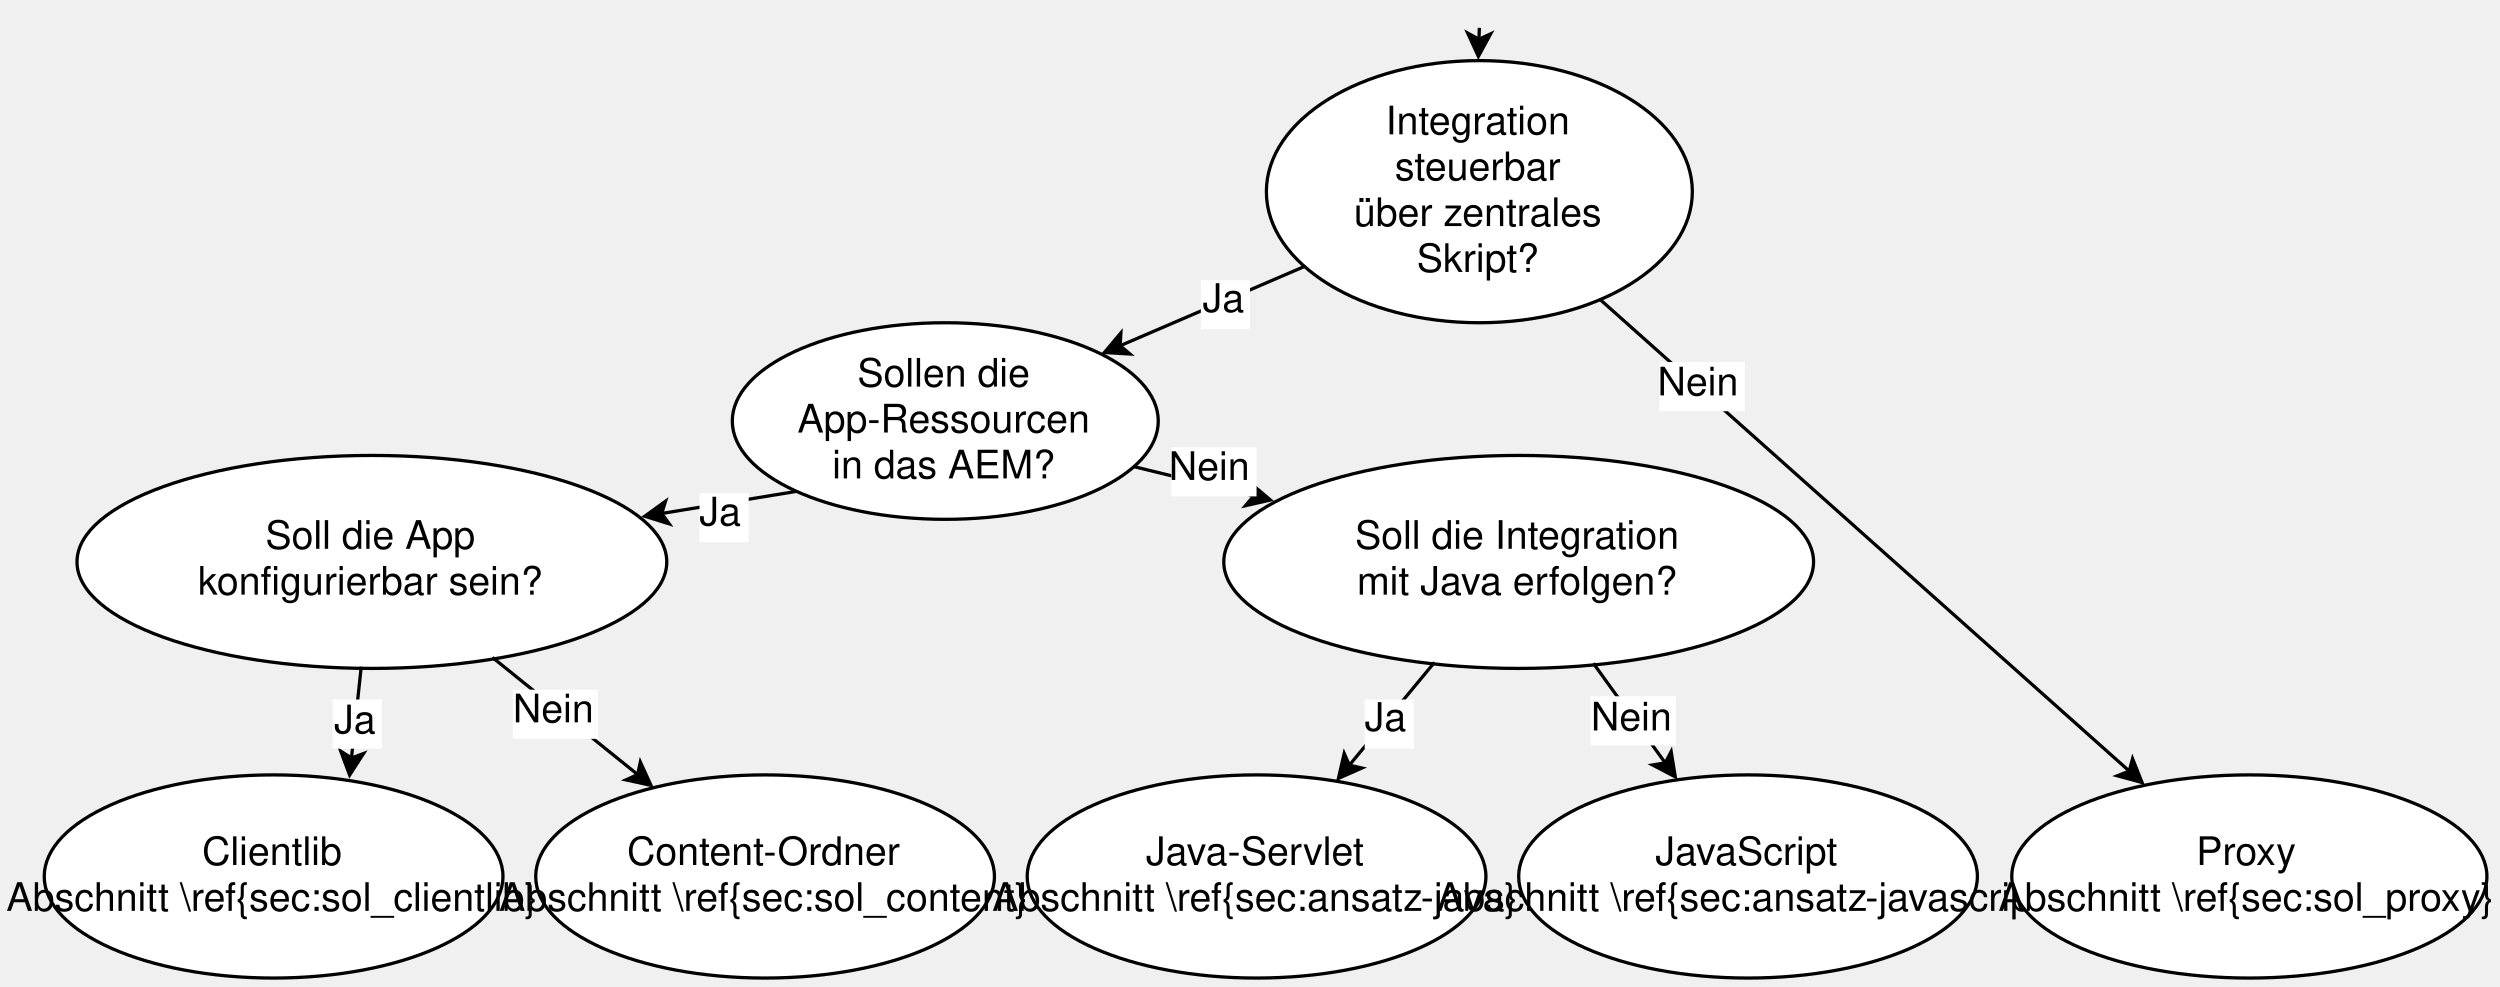
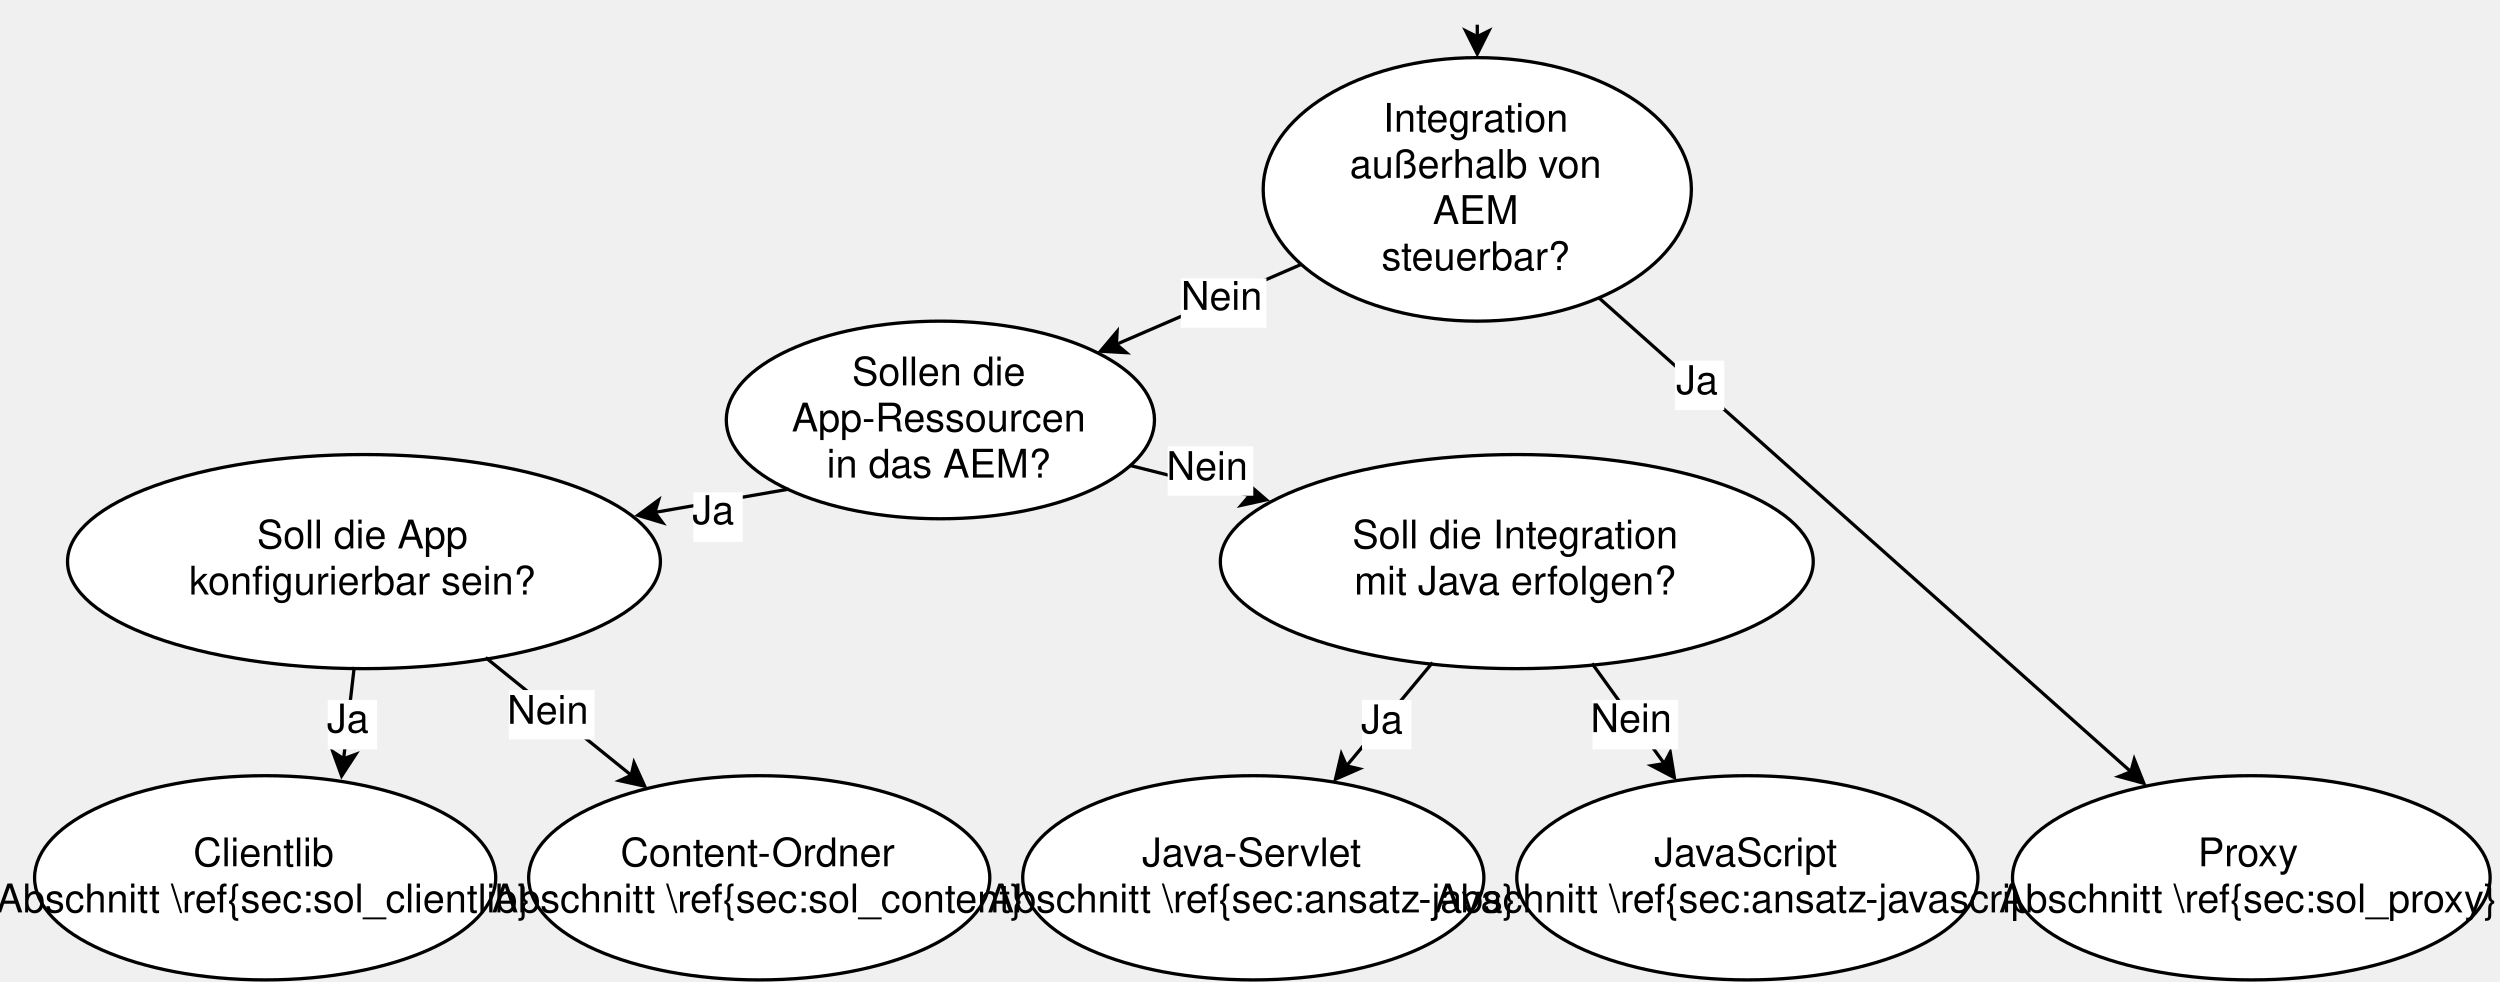
- <svg xmlns="http://www.w3.org/2000/svg" width="763px" height="301px" version="1.1" content="&lt;mxfile userAgent=&quot;Mozilla/5.0 (Windows NT 10.0; Win64; x64) AppleWebKit/537.36 (KHTML, like Gecko) Chrome/55.0.288.87 Safari/537.36&quot; version=&quot;6.0.2.7&quot; editor=&quot;www.draw.io&quot; type=&quot;google&quot;&gt;&lt;diagram name=&quot;Page-1&quot;&gt;7Vpbc6M2GP01PNojdEHwaDvZ7u7Mtjv1Q7tPOzLINg1GHoETJ7++AoQNCLyODXEmbWaSwIeuR9/R+XSx0Gyz/02y7fqbCHhkQRDsLXRnQeg6rvqbGZ4LA4FeYVjJMChM9tEwD1+4NgJt3YUBT2oJUyGiNNzWjb6IY+6nNRuTUjzVky1FVK91y1bcMMx9FpnWv8IgXetuQedo/8zD1bqs2XZ0/zasTKx7kqxZIJ4qJnRvoZkUIi2eNvsZjzLsSlyKfJ86vh4aJnmcnpMBFhkeWbTTfZuLKOJxNjght7IeIYU6mk6229GfPEnETvrZ58OHME/LEvV3cv/NQp90x9LnEi1VoxoY9TLVlXGZ8n1ng+0DDMp9uNjwVD6rJDoDJDqLdh0b0eL96TgQNtLoriuD4Ggb02O/OhR9hEc9aITa0UKtaJVYAYWRNYPWBFTgeRDxMlztZMjlgskMGK4QGxqlJki0BSS3DSRyPUj4NEhf4pSvJEtDUfWiTZiqb1/ZI1P/uFSMXPHhYcLghjgRA6dZFKqGR+GiAkzhUJNF4q/jMM1AsshM8qVFpwn3LTRJRPTTP2SkdwMjVgcMUmIChtsAg9cD5piACeVMcTr6QwYxl9XZ6hd4FfkGR8v2bggXNeDK6DWac/kY8fQ8sFicsPRl9E/Gy6HBQrf0LbcVrLkvw+3roUqKbINz8Zbe5RmAmZ2Ng0kWbKk3P2JJEiqYput0o4q8s9Uj34fp3+oZ6Ocf2l4UxAMjBmsAoyrLo5FaJJMyueJpRa5N+CrwkBZ0SpvkkVKpx3oj2iDTNXwXYZxWuN/QFoRpvYii8TpXNURrFtQQc+g1Ciq6bBSUj+Ch22cNqm1q0ldmjKvyWAXVVPIkfGGL3JoN4TZrQN4kMrXInbKwKFzF2eircVPTM5pm7h6qMHqiP2zCIMjyTyO24NGU+Q8rKXZxMBORkHllaJn/nCKMDvJ1S6xDaF31F+8kkUZgjCjyaiiP7F68YOTWSm2EDWK5TPjVgwYupGJvPMMn0T2UUgZZ5ervTB6eDza2O2p6LeWMJnuNGbNHyplRze/ZCuEDkM4GVqtfXEkpWOfpIJSyr1e3y9jVIVkl+A0HR465XumHShCA9pperV4Ij4FHPAIIxtmKqz58kDpjmxKPEupCl2I0GM/awuEPwbKOIPFSljX0r19ewZvyqq5azmmqNSQAtWwN9EM1JS5jRQ2CbOpBAklzGUTAmAIXuI5rI0pggyFn89ChY+xBTzGZEAc1WWiPEcIYYcclCKHhAkxz2fBh1A4OonYjpy53eAhamvuab0RLbNKSnqYlatDSHUwBsTcmhCpGQECxUqb6QPRES0jxGAJMbcfDDrBBfRGS8RK4yFO/0MlSNIKd/ogJzUXEB5HHjojqXcqjuXV+Ox66p3nYUCnkDcVDTKvy2IyA6zR0lIJdxkOMK/JIPLecElsF0illbAAemiuPDyOQHdsE1wpk3SEGISYBgYd85WMLjxHks1HLMH2XYv98/hHENk8+9Baxc9aeOjF52scWsYmaGWe0nwYmKd/p89LKQRiyprNFdswDXlT3JYt4Uvk+f8g33Qc/Miwn6XJH78zjZ7eH42cT0B4E43ADAXTPAbGIeT4sUjzwysQA8p/Dl/IuRFbsUsSpvrihIuNLdanThapK1RF4v802f1c8+loBchvlDLcGMzF9x1sj7W50oQJ18OfUuYDtloFNv+cCb6NS5nHOf3B66BDv/yeMy/3KPC1/R0HqwFMG+dWU4WCnvoq/csYYeI4wz5/e6xyRBX3P+YWBMSlff+haz58/Tk8NN70ygGndcS69MYC9xqah3dexino93k0tkh8v+KL7fwE=&lt;/diagram&gt;&lt;/mxfile&gt;">
+ <svg xmlns="http://www.w3.org/2000/svg" width="759px" height="298px" version="1.1" content="&lt;mxfile userAgent=&quot;Mozilla/5.0 (Windows NT 10.0; Win64; x64) AppleWebKit/537.36 (KHTML, like Gecko) Chrome/55.0.288.87 Safari/537.36&quot; version=&quot;6.0.2.15&quot; editor=&quot;www.draw.io&quot; type=&quot;google&quot;&gt;&lt;diagram name=&quot;Page-1&quot;&gt;7Vpbc6M2GP01PNojdEHwaDtJ253Zdqd5aPepI4Nsq8HII3Buv77CCBsQeB0b4ky2mUkCn64cfUfn08VBs/XzL4ptVl9lxGMHgujZQTcOhNh39d/c8FIYCASFYalEVJjcg+FevHJjLLNtRcTTWsZMyjgTm7oxlEnCw6xmY0rJp3q2hYzrrW7YkluG+5DFtvUvEWUrY3W94JDwKxfLlWnah16RsGZlZvMl6YpF8qliQrcOmikps+Jp/TzjcY5diUtR7q4jdd8xxZPslAKwKPDI4q35tnsZxzzJB0dwJ+830qij6WSzGf3J01RuVZgn7xPELi9L9d/J7VcH3ZkPy15KtHSLemD0y9Q0xlXGnzs77O5h0O7D5Zpn6kVnMQUgMUWM67iIFu9PlYFABt1VZQw8Y2Nm7Jf7qg/w6AeDUDtaqBWtEiugMXJm0JmACjwPMlmI5VYJruZM5cBwjdjQKDVBoi0g+W0gkctBwsdB+i3J+FKxTMiqF61FptO+sEem/3GlGbnkw8OEwRVxIhZOs1jojsdiXgGmcKjJPA1XichykBwyU3zh0GnKQwdNUhn/E+4L0puBEasDBimxAcNtgMHLAfNswKR2piQb/aGihKvqbPUDvIpyg6PlBleEi1pw5fQa3XP1GPPsNLBYkrLsdfRvzsuhwULX9C2/Faz7UInN26FKi2KDc/Ga3hVYgNkfm0STPNjSb2HM0lRomKarbK2rvHH1I38W2d/6GZjn78ZeVMQjKwZrAKMb20UjtUgmY2rJs4pc2/BV4CEt6JQ2xWOtUo/1TrRBZlr4JkWSVbjf0BaEab2KovOmVDVEa1bUEHMYNCoqPtmqaDeC+88+aVBdW5O+MGtctcdqqKaKp+KVzXfWfAg3eQd2XSJTh9xoC4vFMslHX4+bnp7RNHd3ocPoiUlYiyjKy09jNufxlIUPSyW3STSTsVS7xtBi93OMMCbINz1x9qF11V+Co0QagTGiKKihPHJ78YKRX6u1ETbIxSLlFw8aOJOKvfEMH0V3X0sZZHm+NU0d4+HpYGO3o6W3Us7qctCYMXuknB3V/J6vED4B6VzgtPrFhZSCdZ4OQin3cnU7j10dklWC33Bw5NnrlX6oBAFob+nN6oXwGAQkIIBgnK+46sMHqTd2KQkooT70KUaD8awtHP4ULOsIEs9lWUP/+uUVvCqv6qrlHadaQwJQy9ZAP1TT4jLW1CDIpQEkkDSXQQSMKfCB7/kuogQ2GHIyDz06xgEMNJMJ8VCThe4YIYwR9nyCEBouwLSXDZ9G7eAgajfy6nKHh6Clva/5TrTENi3pcVqiBi39wRQQB2NCqGYEBBRrZaoPRE+0hBSPIcDU9QLsARfUFyE5L4GPAv0LvTxHI9jpj5jQXkR8EnnsiKg+pDzaW+fX46F/nIcNlULBUDzEtCqPzQi4TkNPK9h5PMS4Io8k8MspsVUgvVLGBuChvfL4NALZsU1wqUDWHWIQYhIQBSjUPjYPGEEhG7UM0zcln19OP4LY7LIPvUXsnbSnTmye9rFFbKNmxxntp4Fs68yQE9xxtWLxPC9RS87PmQ9vaca3xeHq4MeF5QRd7uadePTs93D0bIPZg1jsbx+Abv4nMuE7lJV84JVJAex+9inlPYi82oVMMnNpQ0fF52pSp/tUVaoj6H6fLf6uWPSt4uM36hlu/WVjam+LfCC9aXekM/Wng0HHTgVcvwxr+j0VeB+Nsg9zfsIJokO6/58yzvertrPyn2PCID+aMDzs1VfwF84XA88Q9tnTR50h9KCol91lgTEpX7+bVk+fPY5PDFe9LoBp3XHOvS2Ag8aGodvXkYp+PdxLLbIfLvei2/8A&lt;/diagram&gt;&lt;/mxfile&gt;">
  <defs />
  <g transform="translate(0.5,0.5)">
-     <ellipse cx="288" cy="128" rx="65" ry="30" fill="#ffffff" stroke="#000000" pointer-events="none" />
+     <ellipse cx="285" cy="127" rx="65" ry="30" fill="#ffffff" stroke="#000000" pointer-events="none" />
    <g fill="#000000" font-family="Helvetica" text-anchor="middle" font-size="12px">
-       <text x="287.5" y="117.5">Sollen die</text>
-       <text x="287.5" y="131.5">App-Ressourcen</text>
-       <text x="287.5" y="145.5">in das AEM?</text>
+       <text x="284.5" y="116.5">Sollen die</text>
+       <text x="284.5" y="130.5">App-Ressourcen</text>
+       <text x="284.5" y="144.5">in das AEM?</text>
    </g>
-     <ellipse cx="113" cy="171" rx="90" ry="32.5" fill="#ffffff" stroke="#000000" pointer-events="none" />
+     <ellipse cx="110" cy="170" rx="90" ry="32.5" fill="#ffffff" stroke="#000000" pointer-events="none" />
    <g fill="#000000" font-family="Helvetica" text-anchor="middle" font-size="12px">
-       <text x="112.5" y="167">Soll die App </text>
-       <text x="112.5" y="181">konfigurierbar sein?</text>
+       <text x="109.5" y="166">Soll die App </text>
+       <text x="109.5" y="180">konfigurierbar sein?</text>
    </g>
-     <ellipse cx="463" cy="171" rx="90" ry="32.5" fill="#ffffff" stroke="#000000" pointer-events="none" />
+     <ellipse cx="460" cy="170" rx="90" ry="32.5" fill="#ffffff" stroke="#000000" pointer-events="none" />
    <g fill="#000000" font-family="Helvetica" text-anchor="middle" font-size="12px">
-       <text x="462.5" y="167">Soll die Integration</text>
-       <text x="462.5" y="181">mit Java erfolgen?</text>
+       <text x="459.5" y="166">Soll die Integration</text>
+       <text x="459.5" y="180">mit Java erfolgen?</text>
    </g>
-     <ellipse cx="83" cy="267" rx="70" ry="31" fill="#ffffff" stroke="#000000" pointer-events="none" />
+     <ellipse cx="80" cy="266" rx="70" ry="31" fill="#ffffff" stroke="#000000" pointer-events="none" />
    <g fill="#000000" font-family="Helvetica" text-anchor="middle" font-size="12px">
-       <text x="82.5" y="263.5">Clientlib</text>
-       <text x="82.5" y="277.5"> Abschnitt \ref{sec:sol_clientlib}</text>
+       <text x="79.5" y="262.5">Clientlib</text>
+       <text x="79.5" y="276.5"> Abschnitt \ref{sec:sol_clientlib}</text>
    </g>
-     <ellipse cx="233" cy="267" rx="70" ry="31" fill="#ffffff" stroke="#000000" pointer-events="none" />
+     <ellipse cx="230" cy="266" rx="70" ry="31" fill="#ffffff" stroke="#000000" pointer-events="none" />
    <g fill="#000000" font-family="Helvetica" text-anchor="middle" font-size="12px">
-       <text x="232.5" y="263.5">Content-Ordner</text>
-       <text x="232.5" y="277.5">Abschnitt \ref{sec:sol_content}</text>
+       <text x="229.5" y="262.5">Content-Ordner</text>
+       <text x="229.5" y="276.5">Abschnitt \ref{sec:sol_content}</text>
    </g>
-     <ellipse cx="383" cy="267" rx="70" ry="31" fill="#ffffff" stroke="#000000" pointer-events="none" />
+     <ellipse cx="380" cy="266" rx="70" ry="31" fill="#ffffff" stroke="#000000" pointer-events="none" />
    <g fill="#000000" font-family="Helvetica" text-anchor="middle" font-size="12px">
-       <text x="382.5" y="263.5">Java-Servlet</text>
-       <text x="382.5" y="277.5">Abschnitt \ref{sec:ansatz-java}</text>
+       <text x="379.5" y="262.5">Java-Servlet</text>
+       <text x="379.5" y="276.5">Abschnitt \ref{sec:ansatz-java}</text>
    </g>
-     <ellipse cx="533" cy="267" rx="70" ry="31" fill="#ffffff" stroke="#000000" pointer-events="none" />
+     <ellipse cx="530" cy="266" rx="70" ry="31" fill="#ffffff" stroke="#000000" pointer-events="none" />
    <g fill="#000000" font-family="Helvetica" text-anchor="middle" font-size="12px">
-       <text x="532.5" y="263.5">JavaScript</text>
-       <text x="532.5" y="277.5">Abschnitt \ref{sec:ansatz-javascript}</text>
+       <text x="529.5" y="262.5">JavaScript</text>
+       <text x="529.5" y="276.5">Abschnitt \ref{sec:ansatz-javascript}</text>
    </g>
-     <path d="M 242.33 149.5 L 201.46 156.21" fill="none" stroke="#000000" stroke-miterlimit="10" pointer-events="none" />
-     <path d="M 196.28 157.06 L 202.62 152.48 L 201.46 156.21 L 203.75 159.38 Z" fill="#000000" stroke="#000000" stroke-miterlimit="10" pointer-events="none" />
+     <path d="M 239 148 L 198.32 155.06" fill="none" stroke="#000000" stroke-miterlimit="10" pointer-events="none" />
+     <path d="M 193.15 155.95 L 199.45 151.31 L 198.32 155.06 L 200.64 158.2 Z" fill="#000000" stroke="#000000" stroke-miterlimit="10" pointer-events="none" />
    <g fill="#000000" font-family="Helvetica" text-anchor="middle" font-size="12px">
-       <rect fill="#ffffff" stroke="none" x="213" y="150" width="15" height="15" stroke-width="0" />
-       <text x="219.29" y="159.86">Ja</text>
+       <rect fill="#ffffff" stroke="none" x="210" y="149" width="15" height="15" stroke-width="0" />
+       <text x="216.05" y="158.58">Ja</text>
    </g>
-     <path d="M 345.58 141.92 L 382.13 150.85" fill="none" stroke="#000000" stroke-miterlimit="10" pointer-events="none" />
-     <path d="M 387.23 152.1 L 379.6 153.84 L 382.13 150.85 L 381.26 147.04 Z" fill="#000000" stroke="#000000" stroke-miterlimit="10" pointer-events="none" />
+     <path d="M 342.67 140.84 L 378.87 149.96" fill="none" stroke="#000000" stroke-miterlimit="10" pointer-events="none" />
+     <path d="M 383.96 151.24 L 376.32 152.92 L 378.87 149.96 L 378.03 146.13 Z" fill="#000000" stroke="#000000" stroke-miterlimit="10" pointer-events="none" />
    <g fill="#000000" font-family="Helvetica" text-anchor="middle" font-size="12px">
-       <rect fill="#ffffff" stroke="none" x="357" y="136" width="26" height="15" stroke-width="0" />
-       <text x="368.55" y="145.98">Nein</text>
+       <rect fill="#ffffff" stroke="none" x="354" y="135" width="26" height="15" stroke-width="0" />
+       <text x="366" y="145.21">Nein</text>
    </g>
-     <path d="M 109.75 202.98 L 106.77 230.84" fill="none" stroke="#000000" stroke-miterlimit="10" pointer-events="none" />
-     <path d="M 106.21 236.06 L 103.48 228.73 L 106.77 230.84 L 110.44 229.48 Z" fill="#000000" stroke="#000000" stroke-miterlimit="10" pointer-events="none" />
+     <path d="M 107.05 201.98 L 103.83 229.85" fill="none" stroke="#000000" stroke-miterlimit="10" pointer-events="none" />
+     <path d="M 103.22 235.07 L 100.55 227.71 L 103.83 229.85 L 107.5 228.51 Z" fill="#000000" stroke="#000000" stroke-miterlimit="10" pointer-events="none" />
    <g fill="#000000" font-family="Helvetica" text-anchor="middle" font-size="12px">
-       <rect fill="#ffffff" stroke="none" x="101" y="213" width="15" height="15" stroke-width="0" />
-       <text x="107.81" y="223.3">Ja</text>
+       <rect fill="#ffffff" stroke="none" x="99" y="212" width="15" height="15" stroke-width="0" />
+       <text x="105.1" y="221.87">Ja</text>
    </g>
-     <path d="M 149.8 200.16 L 194.1 235.89" fill="none" stroke="#000000" stroke-miterlimit="10" pointer-events="none" />
-     <path d="M 198.18 239.19 L 190.54 237.52 L 194.1 235.89 L 194.93 232.07 Z" fill="#000000" stroke="#000000" stroke-miterlimit="10" pointer-events="none" />
+     <path d="M 146.94 199.14 L 191.15 234.87" fill="none" stroke="#000000" stroke-miterlimit="10" pointer-events="none" />
+     <path d="M 195.23 238.18 L 187.58 236.5 L 191.15 234.87 L 191.99 231.05 Z" fill="#000000" stroke="#000000" stroke-miterlimit="10" pointer-events="none" />
    <g fill="#000000" font-family="Helvetica" text-anchor="middle" font-size="12px">
-       <rect fill="#ffffff" stroke="none" x="156" y="210" width="26" height="15" stroke-width="0" />
-       <text x="168.37" y="219.96">Nein</text>
+       <rect fill="#ffffff" stroke="none" x="154" y="209" width="26" height="15" stroke-width="0" />
+       <text x="165.82" y="219.25">Nein</text>
    </g>
-     <path d="M 437.3 201.65 L 411.33 233.02" fill="none" stroke="#000000" stroke-miterlimit="10" pointer-events="none" />
-     <path d="M 407.99 237.06 L 409.75 229.44 L 411.33 233.02 L 415.15 233.9 Z" fill="#000000" stroke="#000000" stroke-miterlimit="10" pointer-events="none" />
+     <path d="M 434.42 200.66 L 408.31 232.02" fill="none" stroke="#000000" stroke-miterlimit="10" pointer-events="none" />
+     <path d="M 404.95 236.06 L 406.74 228.44 L 408.31 232.02 L 412.12 232.92 Z" fill="#000000" stroke="#000000" stroke-miterlimit="10" pointer-events="none" />
    <g fill="#000000" font-family="Helvetica" text-anchor="middle" font-size="12px">
-       <rect fill="#ffffff" stroke="none" x="416" y="213" width="15" height="15" stroke-width="0" />
-       <text x="422.34" y="222.54">Ja</text>
+       <rect fill="#ffffff" stroke="none" x="413" y="212" width="15" height="15" stroke-width="0" />
+       <text x="419.07" y="222.1">Ja</text>
    </g>
-     <path d="M 485.79 201.94 L 507.73 232.34" fill="none" stroke="#000000" stroke-miterlimit="10" pointer-events="none" />
-     <path d="M 510.8 236.6 L 503.87 232.97 L 507.73 232.34 L 509.54 228.87 Z" fill="#000000" stroke="#000000" stroke-miterlimit="10" pointer-events="none" />
+     <path d="M 482.86 200.93 L 504.77 231.33" fill="none" stroke="#000000" stroke-miterlimit="10" pointer-events="none" />
+     <path d="M 507.84 235.59 L 500.9 231.96 L 504.77 231.33 L 506.58 227.87 Z" fill="#000000" stroke="#000000" stroke-miterlimit="10" pointer-events="none" />
    <g fill="#000000" font-family="Helvetica" text-anchor="middle" font-size="12px">
-       <rect fill="#ffffff" stroke="none" x="485" y="212" width="26" height="15" stroke-width="0" />
-       <text x="497.39" y="222.43">Nein</text>
+       <rect fill="#ffffff" stroke="none" x="483" y="212" width="26" height="15" stroke-width="0" />
+       <text x="494.72" y="221.78">Nein</text>
    </g>
-     <ellipse cx="686" cy="267" rx="72.5" ry="31" fill="#ffffff" stroke="#000000" pointer-events="none" />
+     <ellipse cx="683" cy="266" rx="72.5" ry="31" fill="#ffffff" stroke="#000000" pointer-events="none" />
    <g fill="#000000" font-family="Helvetica" text-anchor="middle" font-size="12px">
-       <text x="685" y="263.5">Proxy</text>
-       <text x="685" y="277.5">Abschnitt \ref{sec:sol_proxy}</text>
+       <text x="682" y="262.5">Proxy</text>
+       <text x="682" y="276.5">Abschnitt \ref{sec:sol_proxy}</text>
    </g>
-     <ellipse cx="451" cy="58" rx="65" ry="40" fill="#ffffff" stroke="#000000" pointer-events="none" />
+     <ellipse cx="448" cy="57" rx="65" ry="40" fill="#ffffff" stroke="#000000" pointer-events="none" />
    <g fill="#000000" font-family="Helvetica" text-anchor="middle" font-size="12px">
-       <text x="450.5" y="40.5">Integration</text>
-       <text x="450.5" y="54.5">steuerbar</text>
-       <text x="450.5" y="68.5">über zentrales</text>
-       <text x="450.5" y="82.5">Skript?</text>
+       <text x="447.5" y="39.5">Integration</text>
+       <text x="447.5" y="53.5">außerhalb von</text>
+       <text x="447.5" y="67.5">AEM</text>
+       <text x="447.5" y="81.5">steuerbar?</text>
    </g>
-     <path d="M 397.62 80.82 L 341.37 105.01" fill="none" stroke="#000000" stroke-miterlimit="10" pointer-events="none" />
-     <path d="M 336.55 107.09 L 341.59 101.11 L 341.37 105.01 L 344.36 107.54 Z" fill="#000000" stroke="#000000" stroke-miterlimit="10" pointer-events="none" />
+     <path d="M 394.56 79.77 L 338.43 104.04" fill="none" stroke="#000000" stroke-miterlimit="10" pointer-events="none" />
+     <path d="M 333.61 106.12 L 338.65 100.13 L 338.43 104.04 L 341.43 106.56 Z" fill="#000000" stroke="#000000" stroke-miterlimit="10" pointer-events="none" />
    <g fill="#000000" font-family="Helvetica" text-anchor="middle" font-size="12px">
-       <rect fill="#ffffff" stroke="none" x="366" y="85" width="15" height="15" stroke-width="0" />
-       <text x="372.88" y="94.69">Ja</text>
+       <rect fill="#ffffff" stroke="none" x="358" y="84" width="26" height="15" stroke-width="0" />
+       <text x="370.38" y="93.57">Nein</text>
    </g>
-     <path d="M 487.88 90.94 L 649.34 234.82" fill="none" stroke="#000000" stroke-miterlimit="10" pointer-events="none" />
-     <path d="M 653.26 238.32 L 645.71 236.27 L 649.34 234.82 L 650.36 231.05 Z" fill="#000000" stroke="#000000" stroke-miterlimit="10" pointer-events="none" />
+     <path d="M 484.92 89.92 L 646.44 233.8" fill="none" stroke="#000000" stroke-miterlimit="10" pointer-events="none" />
+     <path d="M 650.36 237.3 L 642.8 235.25 L 646.44 233.8 L 647.46 230.03 Z" fill="#000000" stroke="#000000" stroke-miterlimit="10" pointer-events="none" />
    <g fill="#000000" font-family="Helvetica" text-anchor="middle" font-size="12px">
-       <rect fill="#ffffff" stroke="none" x="506" y="110" width="26" height="15" stroke-width="0" />
-       <text x="517.71" y="120.17">Nein</text>
+       <rect fill="#ffffff" stroke="none" x="508" y="109" width="15" height="15" stroke-width="0" />
+       <text x="514.71" y="119.12">Ja</text>
    </g>
-     <path d="M 451 8 L 450.88 11.47" fill="none" stroke="#000000" stroke-miterlimit="10" pointer-events="none" />
-     <path d="M 450.7 16.72 L 447.44 9.6 L 450.88 11.47 L 454.44 9.84 Z" fill="#000000" stroke="#000000" stroke-miterlimit="10" pointer-events="none" />
+     <path d="M 448 7 L 448 10.63" fill="none" stroke="#000000" stroke-miterlimit="10" pointer-events="none" />
+     <path d="M 448 15.88 L 444.5 8.88 L 448 10.63 L 451.5 8.88 Z" fill="#000000" stroke="#000000" stroke-miterlimit="10" pointer-events="none" />
  </g>
</svg>
